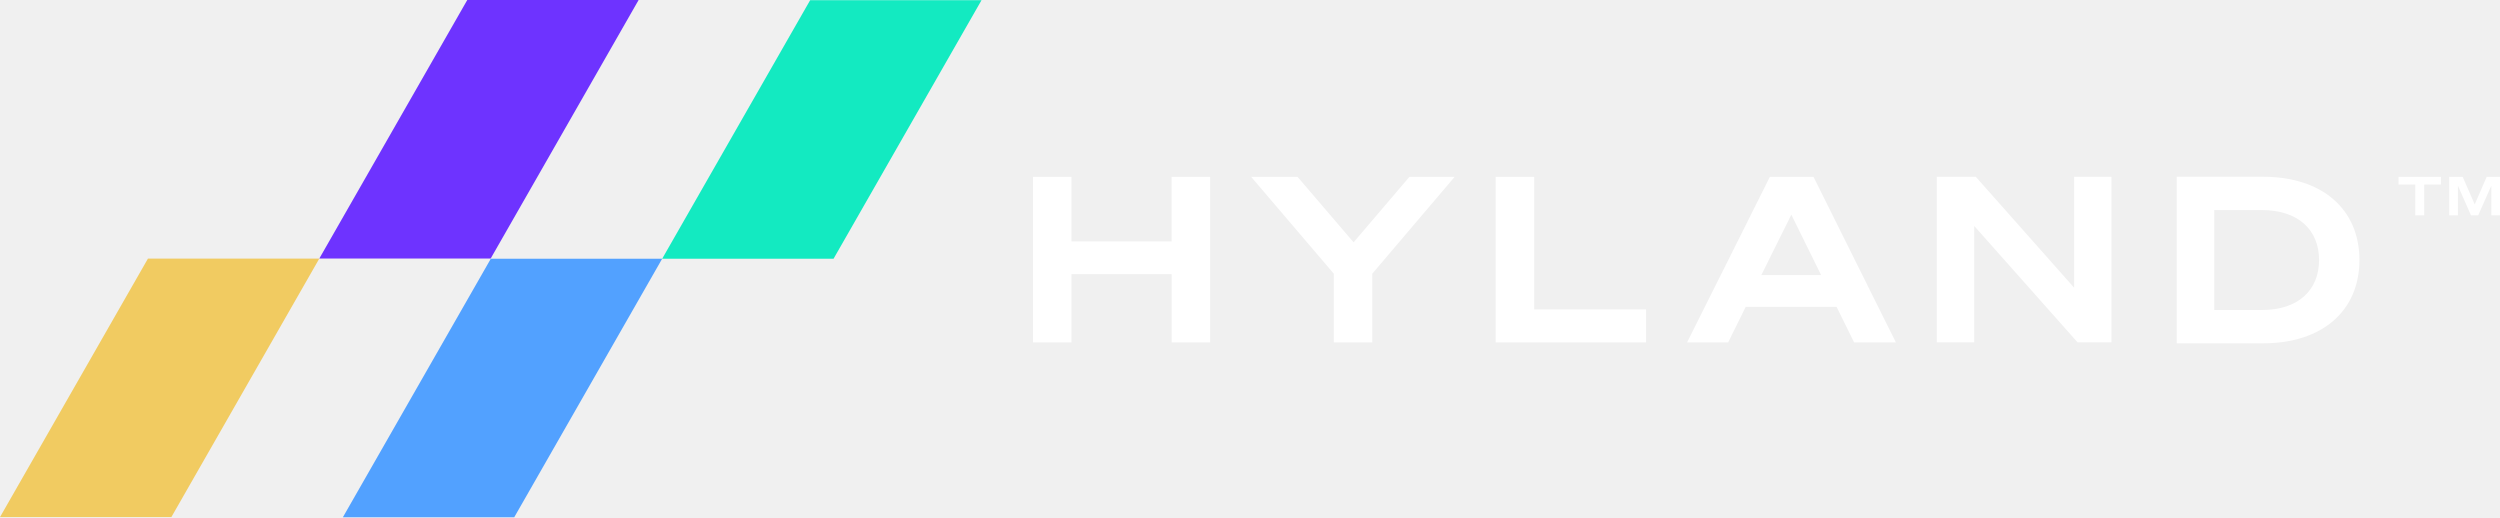
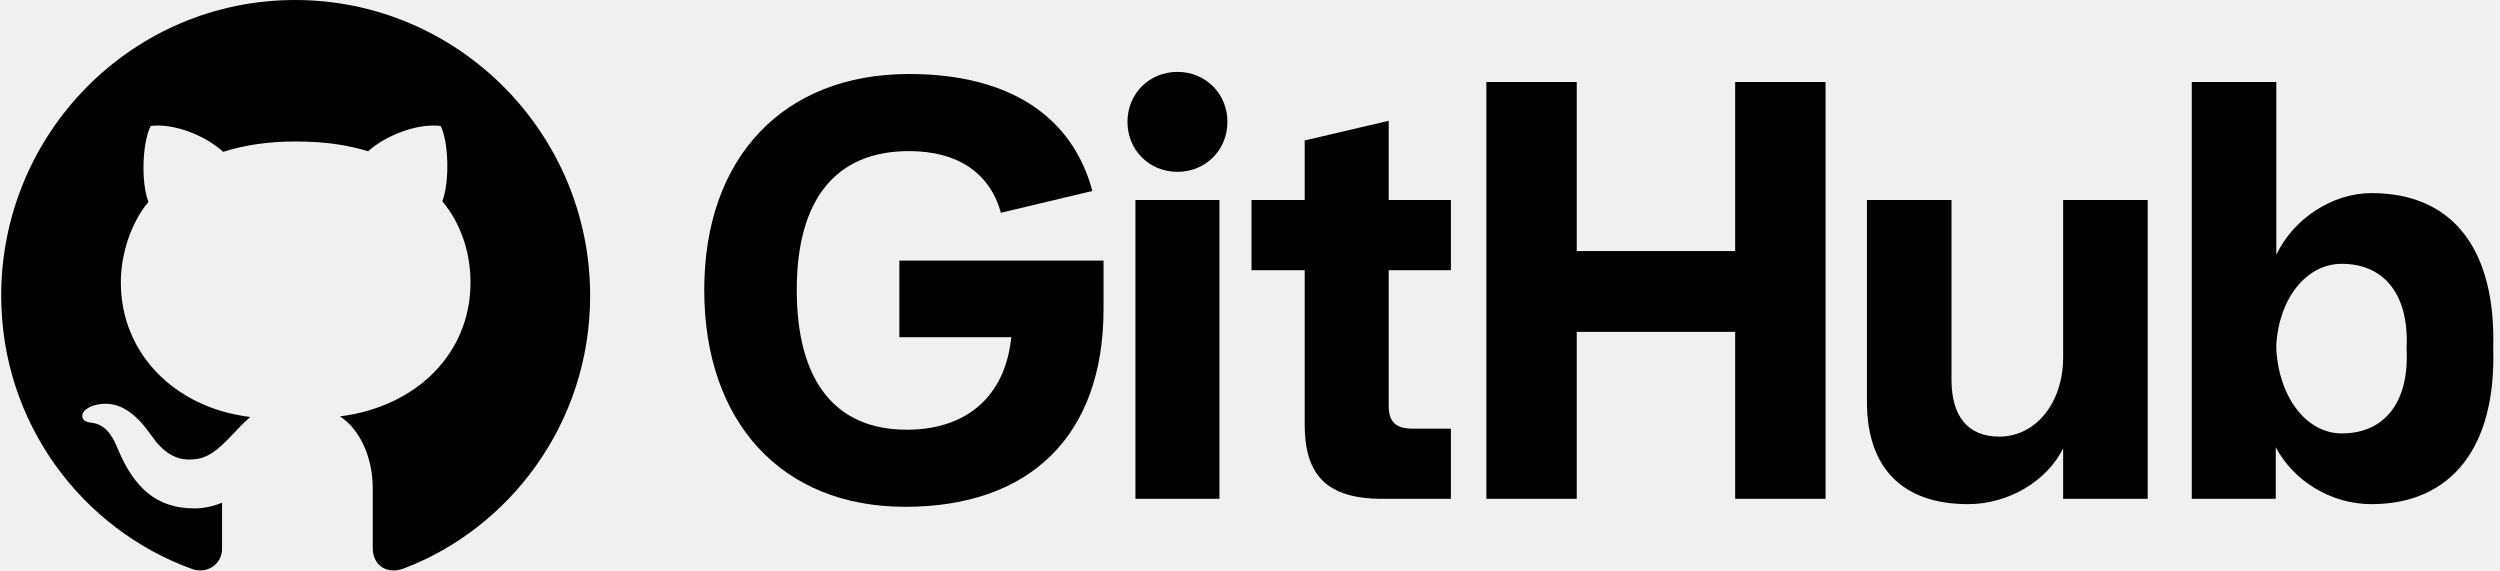
- <svg xmlns="http://www.w3.org/2000/svg" fill="none" height="48" id="hyland_logo" viewBox="0 0 232 48" width="232">
-   <g clip-path="url(#clip0_3796_22863)">
-     <path d="M112.303 16.411V31.773H108.729V25.439H99.435V31.773H95.86V16.411H99.435V22.402H108.727V16.411H112.303ZM130.796 16.411H134.993L127.349 25.397V31.773H123.774V25.397L116.108 16.411H120.412L125.614 22.487L130.794 16.411H130.796ZM138.796 16.411H142.371V28.714H152.754V31.773H138.796V16.411ZM168.293 16.411L175.937 31.773H172.061L170.435 28.479H162L160.374 31.773H156.563L164.246 16.411H168.293ZM163.454 25.525H168.998L166.236 19.92L163.452 25.525H163.454ZM195.947 31.771H192.8L183.206 20.967V31.771H179.738V16.409H183.357L192.479 26.699V16.409H195.947V31.771ZM202 16.403H210.014C215.509 16.403 218.954 19.417 218.954 24.131C218.954 28.846 215.507 31.86 210.014 31.86H202V16.403ZM209.927 28.767C213.26 28.767 215.209 26.937 215.209 24.131C215.209 21.326 213.264 19.495 209.908 19.495H205.482V28.768H209.929L209.927 28.767ZM224.968 17.122V19.983H224.137V17.122H222.583V16.411H226.517V17.122H224.968ZM229.307 19.983L228.096 17.232V19.983H227.284V16.411H228.539L229.653 18.969L230.764 16.411H232V19.983H231.194V17.232L229.978 19.983H229.307Z" fill="white" />
-     <path d="M43.363 0L29.632 23.992H45.534L59.264 0H43.363Z" fill="#6E33FF" />
-     <path d="M13.73 23.996L0 47.986H15.902L29.632 23.996H13.73Z" fill="#f1cb61" />
-     <path d="M45.549 24.008L31.819 48H47.722L61.451 24.008H45.549Z" fill="#52A1FF" />
-     <path d="M75.184 0.016L61.451 24.008H77.355L91.087 0.016H75.184Z" fill="#13eac1" />
+ <svg xmlns="http://www.w3.org/2000/svg" width="416" height="95" viewBox="0 0 416 95" fill="none">
+   <g clip-path="url(#clip0_730_27128)">
+     <path d="M41.639 69.385C29.007 67.853 20.106 58.762 20.106 46.99C20.106 42.205 21.829 37.037 24.7 33.592C23.456 30.434 23.647 23.734 25.083 20.959C28.911 20.48 34.079 22.49 37.141 25.266C40.778 24.117 44.606 23.543 49.296 23.543C53.985 23.543 57.813 24.117 61.258 25.17C64.225 22.49 69.489 20.48 73.317 20.959C74.657 23.543 74.848 30.242 73.604 33.496C76.667 37.133 78.294 42.014 78.294 46.99C78.294 58.762 69.393 67.662 56.569 69.289C59.823 71.394 62.024 75.988 62.024 81.252L62.024 91.205C62.024 94.076 64.417 95.703 67.288 94.555C84.61 87.951 98.2 70.629 98.2 49.191C98.2 22.107 76.188 6.69539e-07 49.104 4.309e-07C22.02 1.92261e-07 0.2 22.107 0.2 49.191C0.2 70.438 13.694 88.047 31.878 94.65C34.462 95.607 36.95 93.885 36.95 91.301L36.95 83.644C35.61 84.219 33.888 84.602 32.356 84.602C26.04 84.602 22.307 81.156 19.628 74.744C18.575 72.16 17.427 70.629 15.225 70.342C14.077 70.246 13.694 69.768 13.694 69.193C13.694 68.045 15.608 67.184 17.522 67.184C20.298 67.184 22.69 68.906 25.178 72.447C27.093 75.223 29.102 76.467 31.495 76.467C33.888 76.467 35.419 75.606 37.62 73.404C39.247 71.777 40.491 70.342 41.639 69.385Z" fill="black" />
+     <g clip-path="url(#clip1_730_27128)">
+       <path d="M188.937 83.004L188.937 33.283L202.915 33.283L202.915 83.004L188.937 83.004ZM230.016 83.004C220.727 83.004 217.099 79.023 217.099 70.618L217.099 44.961L208.252 44.961L208.252 33.283L217.099 33.283L217.099 23.374L231.078 20.1L231.078 33.283L241.429 33.283L241.429 44.961L231.078 44.961L231.078 67.522C231.078 70.264 232.317 71.326 235.059 71.326L241.429 71.326L241.429 83.004L230.016 83.004ZM327.47 83.889C316.588 83.889 310.66 77.873 310.66 66.902L310.66 33.283L324.728 33.283L324.728 63.187C324.728 69.291 327.47 72.653 332.69 72.653C338.706 72.653 343.307 67.079 343.307 59.471L343.307 33.283L357.374 33.283L357.374 83.004L343.307 83.004L343.307 74.6C340.653 79.996 334.283 83.889 327.47 83.889ZM394.613 83.889C387.832 83.889 381.639 79.996 378.687 74.423L378.687 83.004L364.709 83.004L364.709 13.642L378.776 13.642L378.776 42.395C381.639 36.379 388.098 32.133 394.613 32.133C408.181 32.133 415.348 41.511 414.873 58.055C415.348 74.423 407.916 83.889 394.613 83.889ZM389.658 72.122C396.945 72.122 400.926 66.725 400.452 58.055C400.926 49.296 396.945 43.899 389.658 43.899C383.851 43.899 379.251 49.562 378.776 57.347L378.776 58.144C379.251 66.195 383.851 72.122 389.658 72.122ZM288.734 13.642L288.734 41.776L262.369 41.776L262.369 13.642L247.329 13.642L247.329 83.004L262.369 83.004L262.369 55.224L288.734 55.224L288.734 83.004L303.775 83.004L303.775 13.642L288.734 13.642ZM150.628 84.332C130.102 84.332 117.185 70.264 117.185 48.235C117.185 26.205 130.368 12.315 151.247 12.315C168.234 12.315 178.497 19.569 181.77 31.779L166.553 35.406C164.695 28.77 159.387 25.143 151.247 25.143C139.126 25.143 132.579 33.106 132.579 48.235C132.579 63.364 138.949 71.503 150.893 71.503C161.864 71.503 168.411 64.779 168.411 53.366L168.411 50.712L172.304 56.109L149.655 56.109L149.655 43.369L183.628 43.369L183.628 51.42C183.628 72.565 171.331 84.332 150.628 84.332ZM195.926 28.594C200.615 28.594 204.243 24.966 204.243 20.277C204.243 15.588 200.615 11.961 195.926 11.961C191.237 11.961 187.61 15.588 187.61 20.277C187.61 24.966 191.237 28.594 195.926 28.594Z" fill="black" />
+     </g>
  </g>
  <defs>
-     <clipPath id="clip0_3796_22863">
-       <rect fill="white" height="48" width="232" />
+     <clipPath id="clip0_730_27128">
+       <rect width="416" height="95" fill="white" />
+     </clipPath>
+     <clipPath id="clip1_730_27128">
+       <rect width="298.068" height="75.941" fill="white" transform="translate(117.185 9.49258)" />
    </clipPath>
  </defs>
</svg>
